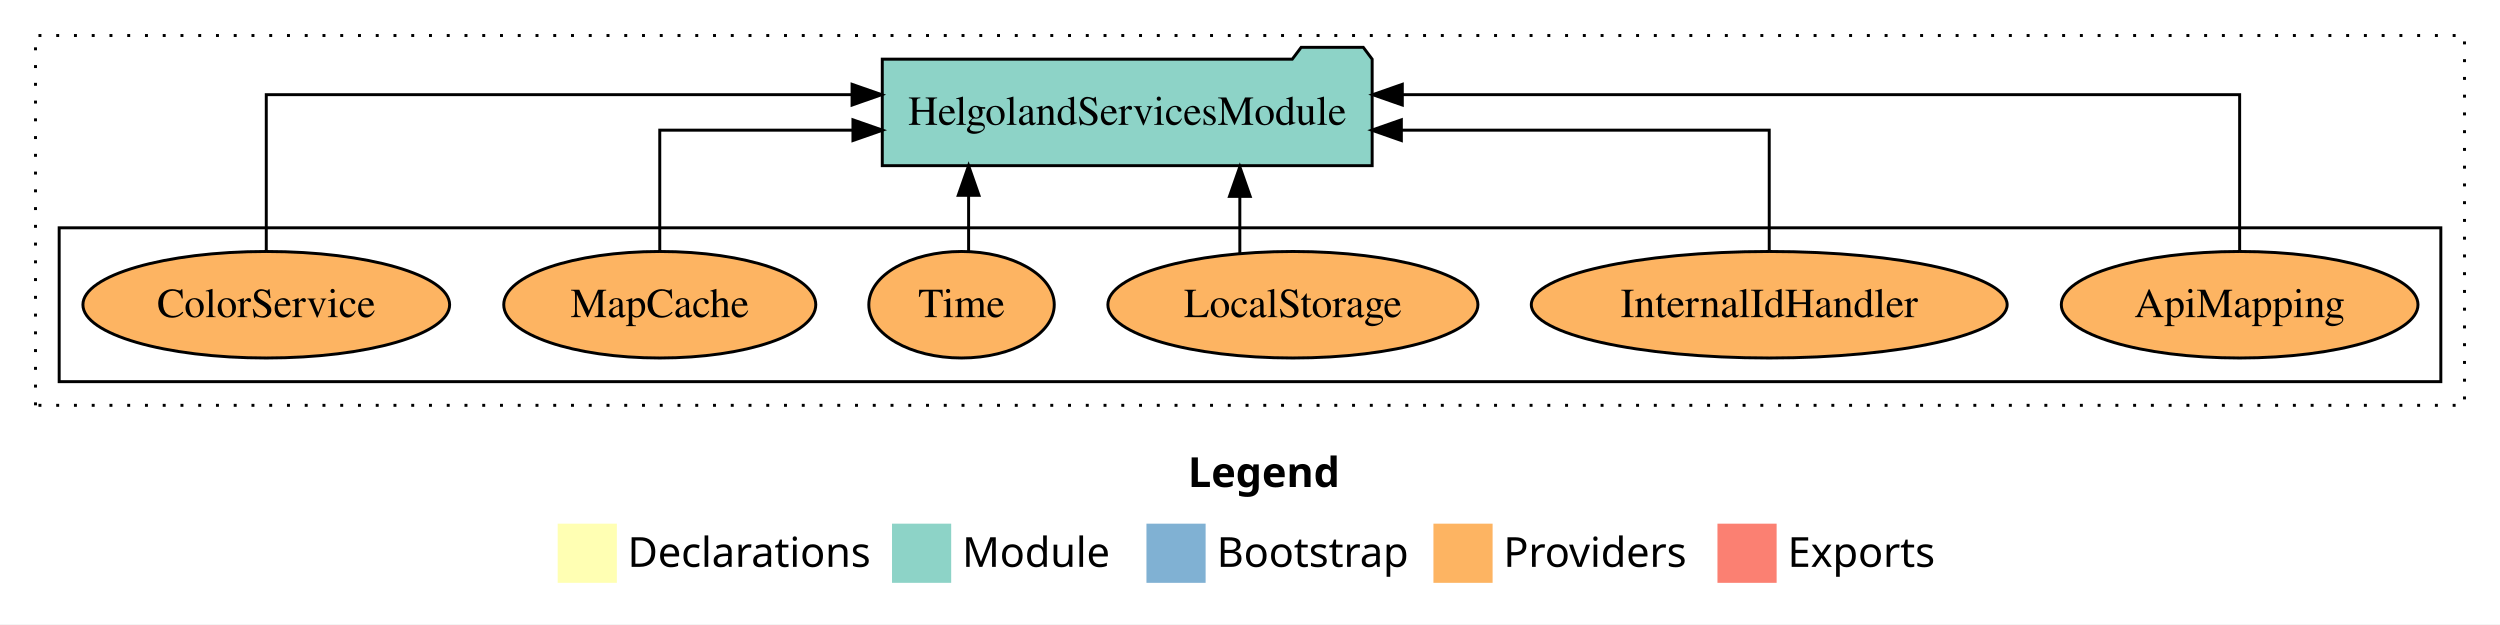
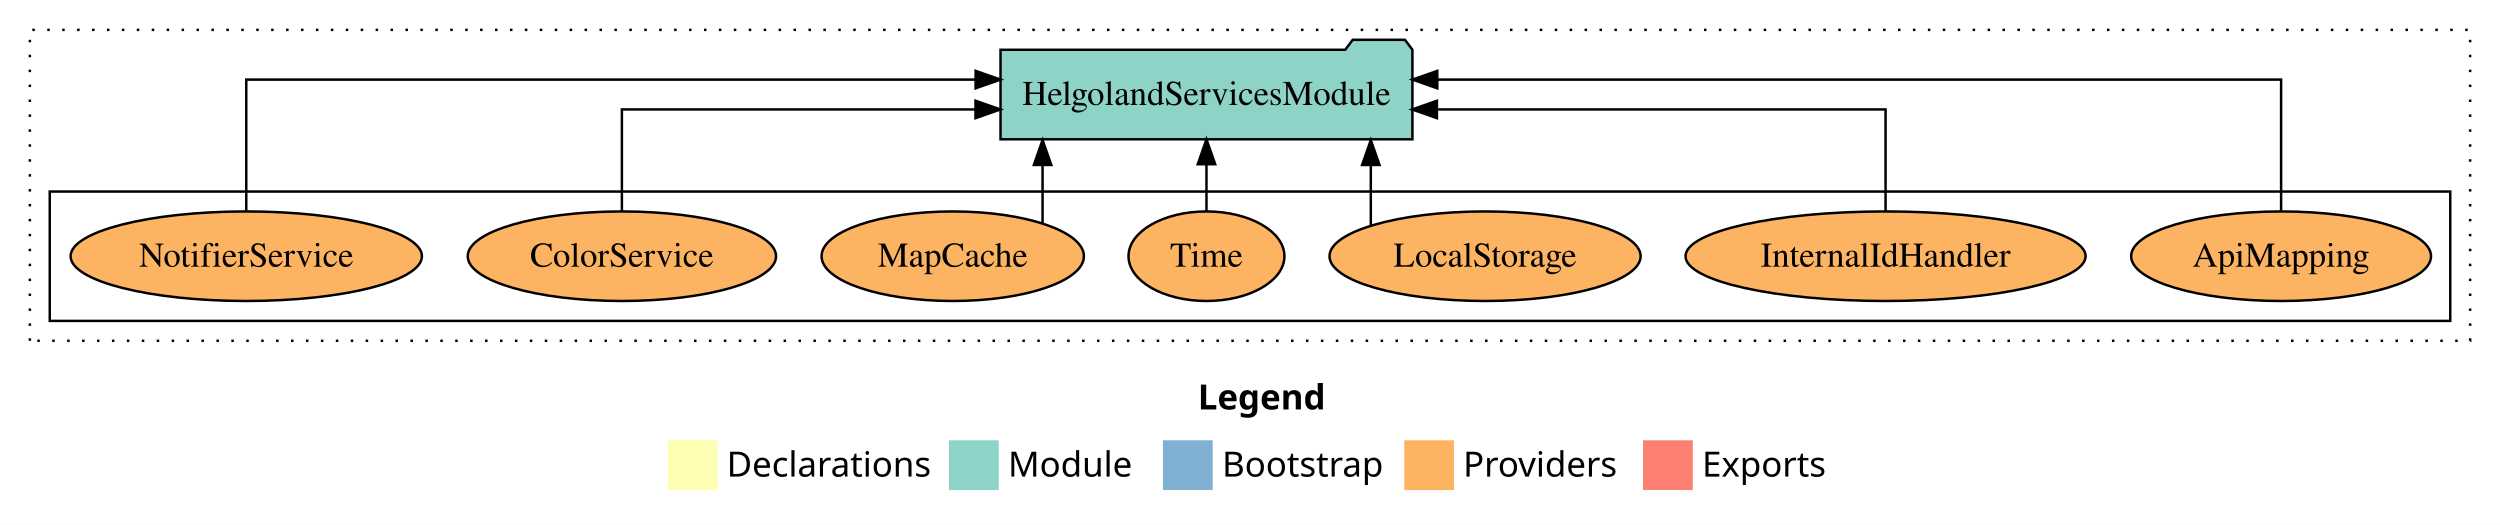
- <svg xmlns="http://www.w3.org/2000/svg" width="845pt" height="211pt" viewBox="0.00 0.00 845.00 211.00">
+ <svg xmlns="http://www.w3.org/2000/svg" width="1005pt" height="211pt" viewBox="0.00 0.00 1005.00 211.00">
  <g id="graph0" class="graph" transform="scale(1 1) rotate(0) translate(4 207)">
-     <polygon fill="#ffffff" stroke="transparent" points="-4,4 -4,-207 841,-207 841,4 -4,4" />
-     <text text-anchor="start" x="397.509" y="-42.4" font-family="sans-serif" font-weight="bold" font-size="14.00" fill="#000000">Legend</text>
-     <polygon fill="#ffffb3" stroke="transparent" points="184.5,-10 184.5,-30 204.5,-30 204.5,-10 184.5,-10" />
-     <text text-anchor="start" x="208.129" y="-15.4" font-family="sans-serif" font-size="14.00" fill="#000000">  Declarations</text>
-     <polygon fill="#8dd3c7" stroke="transparent" points="297.5,-10 297.5,-30 317.5,-30 317.5,-10 297.5,-10" />
-     <text text-anchor="start" x="321.225" y="-15.4" font-family="sans-serif" font-size="14.00" fill="#000000">  Module</text>
-     <polygon fill="#80b1d3" stroke="transparent" points="383.5,-10 383.5,-30 403.5,-30 403.5,-10 383.5,-10" />
-     <text text-anchor="start" x="407.281" y="-15.4" font-family="sans-serif" font-size="14.00" fill="#000000">  Bootstrap</text>
-     <polygon fill="#fdb462" stroke="transparent" points="480.5,-10 480.5,-30 500.5,-30 500.5,-10 480.5,-10" />
-     <text text-anchor="start" x="504.173" y="-15.4" font-family="sans-serif" font-size="14.00" fill="#000000">  Providers</text>
-     <polygon fill="#fb8072" stroke="transparent" points="576.5,-10 576.5,-30 596.5,-30 596.5,-10 576.5,-10" />
-     <text text-anchor="start" x="600.226" y="-15.4" font-family="sans-serif" font-size="14.00" fill="#000000">  Exports</text>
+     <polygon fill="#ffffff" stroke="transparent" points="-4,4 -4,-207 1001,-207 1001,4 -4,4" />
+     <text text-anchor="start" x="477.509" y="-42.4" font-family="sans-serif" font-weight="bold" font-size="14.00" fill="#000000">Legend</text>
+     <polygon fill="#ffffb3" stroke="transparent" points="264.5,-10 264.5,-30 284.5,-30 284.5,-10 264.5,-10" />
+     <text text-anchor="start" x="288.129" y="-15.4" font-family="sans-serif" font-size="14.00" fill="#000000">  Declarations</text>
+     <polygon fill="#8dd3c7" stroke="transparent" points="377.5,-10 377.5,-30 397.5,-30 397.5,-10 377.5,-10" />
+     <text text-anchor="start" x="401.225" y="-15.4" font-family="sans-serif" font-size="14.00" fill="#000000">  Module</text>
+     <polygon fill="#80b1d3" stroke="transparent" points="463.5,-10 463.5,-30 483.5,-30 483.5,-10 463.5,-10" />
+     <text text-anchor="start" x="487.281" y="-15.4" font-family="sans-serif" font-size="14.00" fill="#000000">  Bootstrap</text>
+     <polygon fill="#fdb462" stroke="transparent" points="560.5,-10 560.5,-30 580.5,-30 580.5,-10 560.5,-10" />
+     <text text-anchor="start" x="584.173" y="-15.4" font-family="sans-serif" font-size="14.00" fill="#000000">  Providers</text>
+     <polygon fill="#fb8072" stroke="transparent" points="656.5,-10 656.5,-30 676.5,-30 676.5,-10 656.5,-10" />
+     <text text-anchor="start" x="680.226" y="-15.4" font-family="sans-serif" font-size="14.00" fill="#000000">  Exports</text>
    <g id="clust1" class="cluster">
-       <polygon fill="none" stroke="#000000" stroke-dasharray="1,5" points="8,-70 8,-195 829,-195 829,-70 8,-70" />
+       <polygon fill="none" stroke="#000000" stroke-dasharray="1,5" points="8,-70 8,-195 989,-195 989,-70 8,-70" />
    </g>
    <g id="clust6" class="cluster">
-       <polygon fill="none" stroke="#000000" points="16,-78 16,-130 821,-130 821,-78 16,-78" />
+       <polygon fill="none" stroke="#000000" points="16,-78 16,-130 981,-130 981,-78 16,-78" />
    </g>
    <g id="node1" class="node">
-       <ellipse fill="#fdb462" stroke="#000000" cx="753" cy="-104" rx="60.277" ry="18" />
-       <text text-anchor="middle" x="753" y="-99.8" font-family="Times,serif" font-size="14.00" fill="#000000">ApiMapping</text>
+       <ellipse fill="#fdb462" stroke="#000000" cx="913" cy="-104" rx="60.277" ry="18" />
+       <text text-anchor="middle" x="913" y="-99.8" font-family="Times,serif" font-size="14.00" fill="#000000">ApiMapping</text>
+     </g>
+     <g id="node8" class="node">
+       <polygon fill="#8dd3c7" stroke="#000000" points="563.789,-187 560.789,-191 539.789,-191 536.789,-187 398.211,-187 398.211,-151 563.789,-151 563.789,-187" />
+       <text text-anchor="middle" x="481" y="-164.8" font-family="Times,serif" font-size="14.00" fill="#000000">HelgolandServicesModule</text>
+     </g>
+     <g id="edge1" class="edge">
+       <path fill="none" stroke="#000000" d="M913,-122.284C913,-143.321 913,-175 913,-175 913,-175 573.783,-175 573.783,-175" />
+       <polygon fill="#000000" stroke="#000000" points="573.783,-171.5 563.783,-175 573.783,-178.5 573.783,-171.5" />
+     </g>
+     <g id="node2" class="node">
+       <ellipse fill="#fdb462" stroke="#000000" cx="754" cy="-104" rx="80.415" ry="18" />
+       <text text-anchor="middle" x="754" y="-99.8" font-family="Times,serif" font-size="14.00" fill="#000000">InternalIdHandler</text>
+     </g>
+     <g id="edge2" class="edge">
+       <path fill="none" stroke="#000000" d="M754,-122.022C754,-139.373 754,-163 754,-163 754,-163 573.65,-163 573.65,-163" />
+       <polygon fill="#000000" stroke="#000000" points="573.65,-159.5 563.65,-163 573.65,-166.5 573.65,-159.5" />
+     </g>
+     <g id="node3" class="node">
+       <ellipse fill="#fdb462" stroke="#000000" cx="593" cy="-104" rx="62.537" ry="18" />
+       <text text-anchor="middle" x="593" y="-99.8" font-family="Times,serif" font-size="14.00" fill="#000000">LocalStorage</text>
+     </g>
+     <g id="edge3" class="edge">
+       <path fill="none" stroke="#000000" d="M547.063,-116.226C547.063,-116.226 547.063,-140.683 547.063,-140.683" />
+       <polygon fill="#000000" stroke="#000000" points="543.563,-140.683 547.063,-150.683 550.563,-140.683 543.563,-140.683" />
+     </g>
+     <g id="node4" class="node">
+       <ellipse fill="#fdb462" stroke="#000000" cx="481" cy="-104" rx="31.337" ry="18" />
+       <text text-anchor="middle" x="481" y="-99.8" font-family="Times,serif" font-size="14.00" fill="#000000">Time</text>
+     </g>
+     <g id="edge4" class="edge">
+       <path fill="none" stroke="#000000" d="M481,-122.106C481,-122.106 481,-140.991 481,-140.991" />
+       <polygon fill="#000000" stroke="#000000" points="477.5,-140.991 481,-150.991 484.5,-140.991 477.5,-140.991" />
+     </g>
+     <g id="node5" class="node">
+       <ellipse fill="#fdb462" stroke="#000000" cx="379" cy="-104" rx="52.73" ry="18" />
+       <text text-anchor="middle" x="379" y="-99.8" font-family="Times,serif" font-size="14.00" fill="#000000">MapCache</text>
+     </g>
+     <g id="edge5" class="edge">
+       <path fill="none" stroke="#000000" d="M415.11,-117.154C415.11,-117.154 415.11,-140.694 415.11,-140.694" />
+       <polygon fill="#000000" stroke="#000000" points="411.61,-140.694 415.11,-150.694 418.61,-140.694 411.61,-140.694" />
+     </g>
+     <g id="node6" class="node">
+       <ellipse fill="#fdb462" stroke="#000000" cx="246" cy="-104" rx="61.975" ry="18" />
+       <text text-anchor="middle" x="246" y="-99.8" font-family="Times,serif" font-size="14.00" fill="#000000">ColorService</text>
+     </g>
+     <g id="edge6" class="edge">
+       <path fill="none" stroke="#000000" d="M246,-122.022C246,-139.373 246,-163 246,-163 246,-163 388.148,-163 388.148,-163" />
+       <polygon fill="#000000" stroke="#000000" points="388.148,-166.5 398.148,-163 388.148,-159.5 388.148,-166.5" />
    </g>
    <g id="node7" class="node">
-       <polygon fill="#8dd3c7" stroke="#000000" points="459.789,-187 456.789,-191 435.789,-191 432.789,-187 294.211,-187 294.211,-151 459.789,-151 459.789,-187" />
-       <text text-anchor="middle" x="377" y="-164.8" font-family="Times,serif" font-size="14.00" fill="#000000">HelgolandServicesModule</text>
+       <ellipse fill="#fdb462" stroke="#000000" cx="95" cy="-104" rx="70.618" ry="18" />
+       <text text-anchor="middle" x="95" y="-99.8" font-family="Times,serif" font-size="14.00" fill="#000000">NotifierService</text>
    </g>
-     <g id="edge1" class="edge">
-       <path fill="none" stroke="#000000" d="M753,-122.284C753,-143.321 753,-175 753,-175 753,-175 469.98,-175 469.98,-175" />
-       <polygon fill="#000000" stroke="#000000" points="469.98,-171.5 459.98,-175 469.98,-178.5 469.98,-171.5" />
-     </g>
-     <g id="node2" class="node">
-       <ellipse fill="#fdb462" stroke="#000000" cx="594" cy="-104" rx="80.415" ry="18" />
-       <text text-anchor="middle" x="594" y="-99.8" font-family="Times,serif" font-size="14.00" fill="#000000">InternalIdHandler</text>
-     </g>
-     <g id="edge2" class="edge">
-       <path fill="none" stroke="#000000" d="M594,-122.022C594,-139.373 594,-163 594,-163 594,-163 469.657,-163 469.657,-163" />
-       <polygon fill="#000000" stroke="#000000" points="469.658,-159.5 459.657,-163 469.657,-166.5 469.658,-159.5" />
-     </g>
-     <g id="node3" class="node">
-       <ellipse fill="#fdb462" stroke="#000000" cx="433" cy="-104" rx="62.537" ry="18" />
-       <text text-anchor="middle" x="433" y="-99.8" font-family="Times,serif" font-size="14.00" fill="#000000">LocalStorage</text>
-     </g>
-     <g id="edge3" class="edge">
-       <path fill="none" stroke="#000000" d="M415.063,-121.419C415.063,-121.419 415.063,-140.623 415.063,-140.623" />
-       <polygon fill="#000000" stroke="#000000" points="411.563,-140.623 415.063,-150.623 418.563,-140.623 411.563,-140.623" />
-     </g>
-     <g id="node4" class="node">
-       <ellipse fill="#fdb462" stroke="#000000" cx="321" cy="-104" rx="31.337" ry="18" />
-       <text text-anchor="middle" x="321" y="-99.8" font-family="Times,serif" font-size="14.00" fill="#000000">Time</text>
-     </g>
-     <g id="edge4" class="edge">
-       <path fill="none" stroke="#000000" d="M323.387,-122.106C323.387,-122.106 323.387,-140.991 323.387,-140.991" />
-       <polygon fill="#000000" stroke="#000000" points="319.887,-140.991 323.387,-150.991 326.887,-140.991 319.887,-140.991" />
-     </g>
-     <g id="node5" class="node">
-       <ellipse fill="#fdb462" stroke="#000000" cx="219" cy="-104" rx="52.73" ry="18" />
-       <text text-anchor="middle" x="219" y="-99.8" font-family="Times,serif" font-size="14.00" fill="#000000">MapCache</text>
-     </g>
-     <g id="edge5" class="edge">
-       <path fill="none" stroke="#000000" d="M219,-122.022C219,-139.373 219,-163 219,-163 219,-163 284.298,-163 284.298,-163" />
-       <polygon fill="#000000" stroke="#000000" points="284.298,-166.5 294.298,-163 284.298,-159.5 284.298,-166.5" />
-     </g>
-     <g id="node6" class="node">
-       <ellipse fill="#fdb462" stroke="#000000" cx="86" cy="-104" rx="61.975" ry="18" />
-       <text text-anchor="middle" x="86" y="-99.8" font-family="Times,serif" font-size="14.00" fill="#000000">ColorService</text>
-     </g>
-     <g id="edge6" class="edge">
-       <path fill="none" stroke="#000000" d="M86,-122.284C86,-143.321 86,-175 86,-175 86,-175 284,-175 284,-175" />
-       <polygon fill="#000000" stroke="#000000" points="284.001,-178.5 294,-175 284,-171.5 284.001,-178.5" />
+     <g id="edge7" class="edge">
+       <path fill="none" stroke="#000000" d="M95,-122.284C95,-143.321 95,-175 95,-175 95,-175 388.193,-175 388.193,-175" />
+       <polygon fill="#000000" stroke="#000000" points="388.193,-178.5 398.193,-175 388.193,-171.5 388.193,-178.5" />
    </g>
  </g>
</svg>
